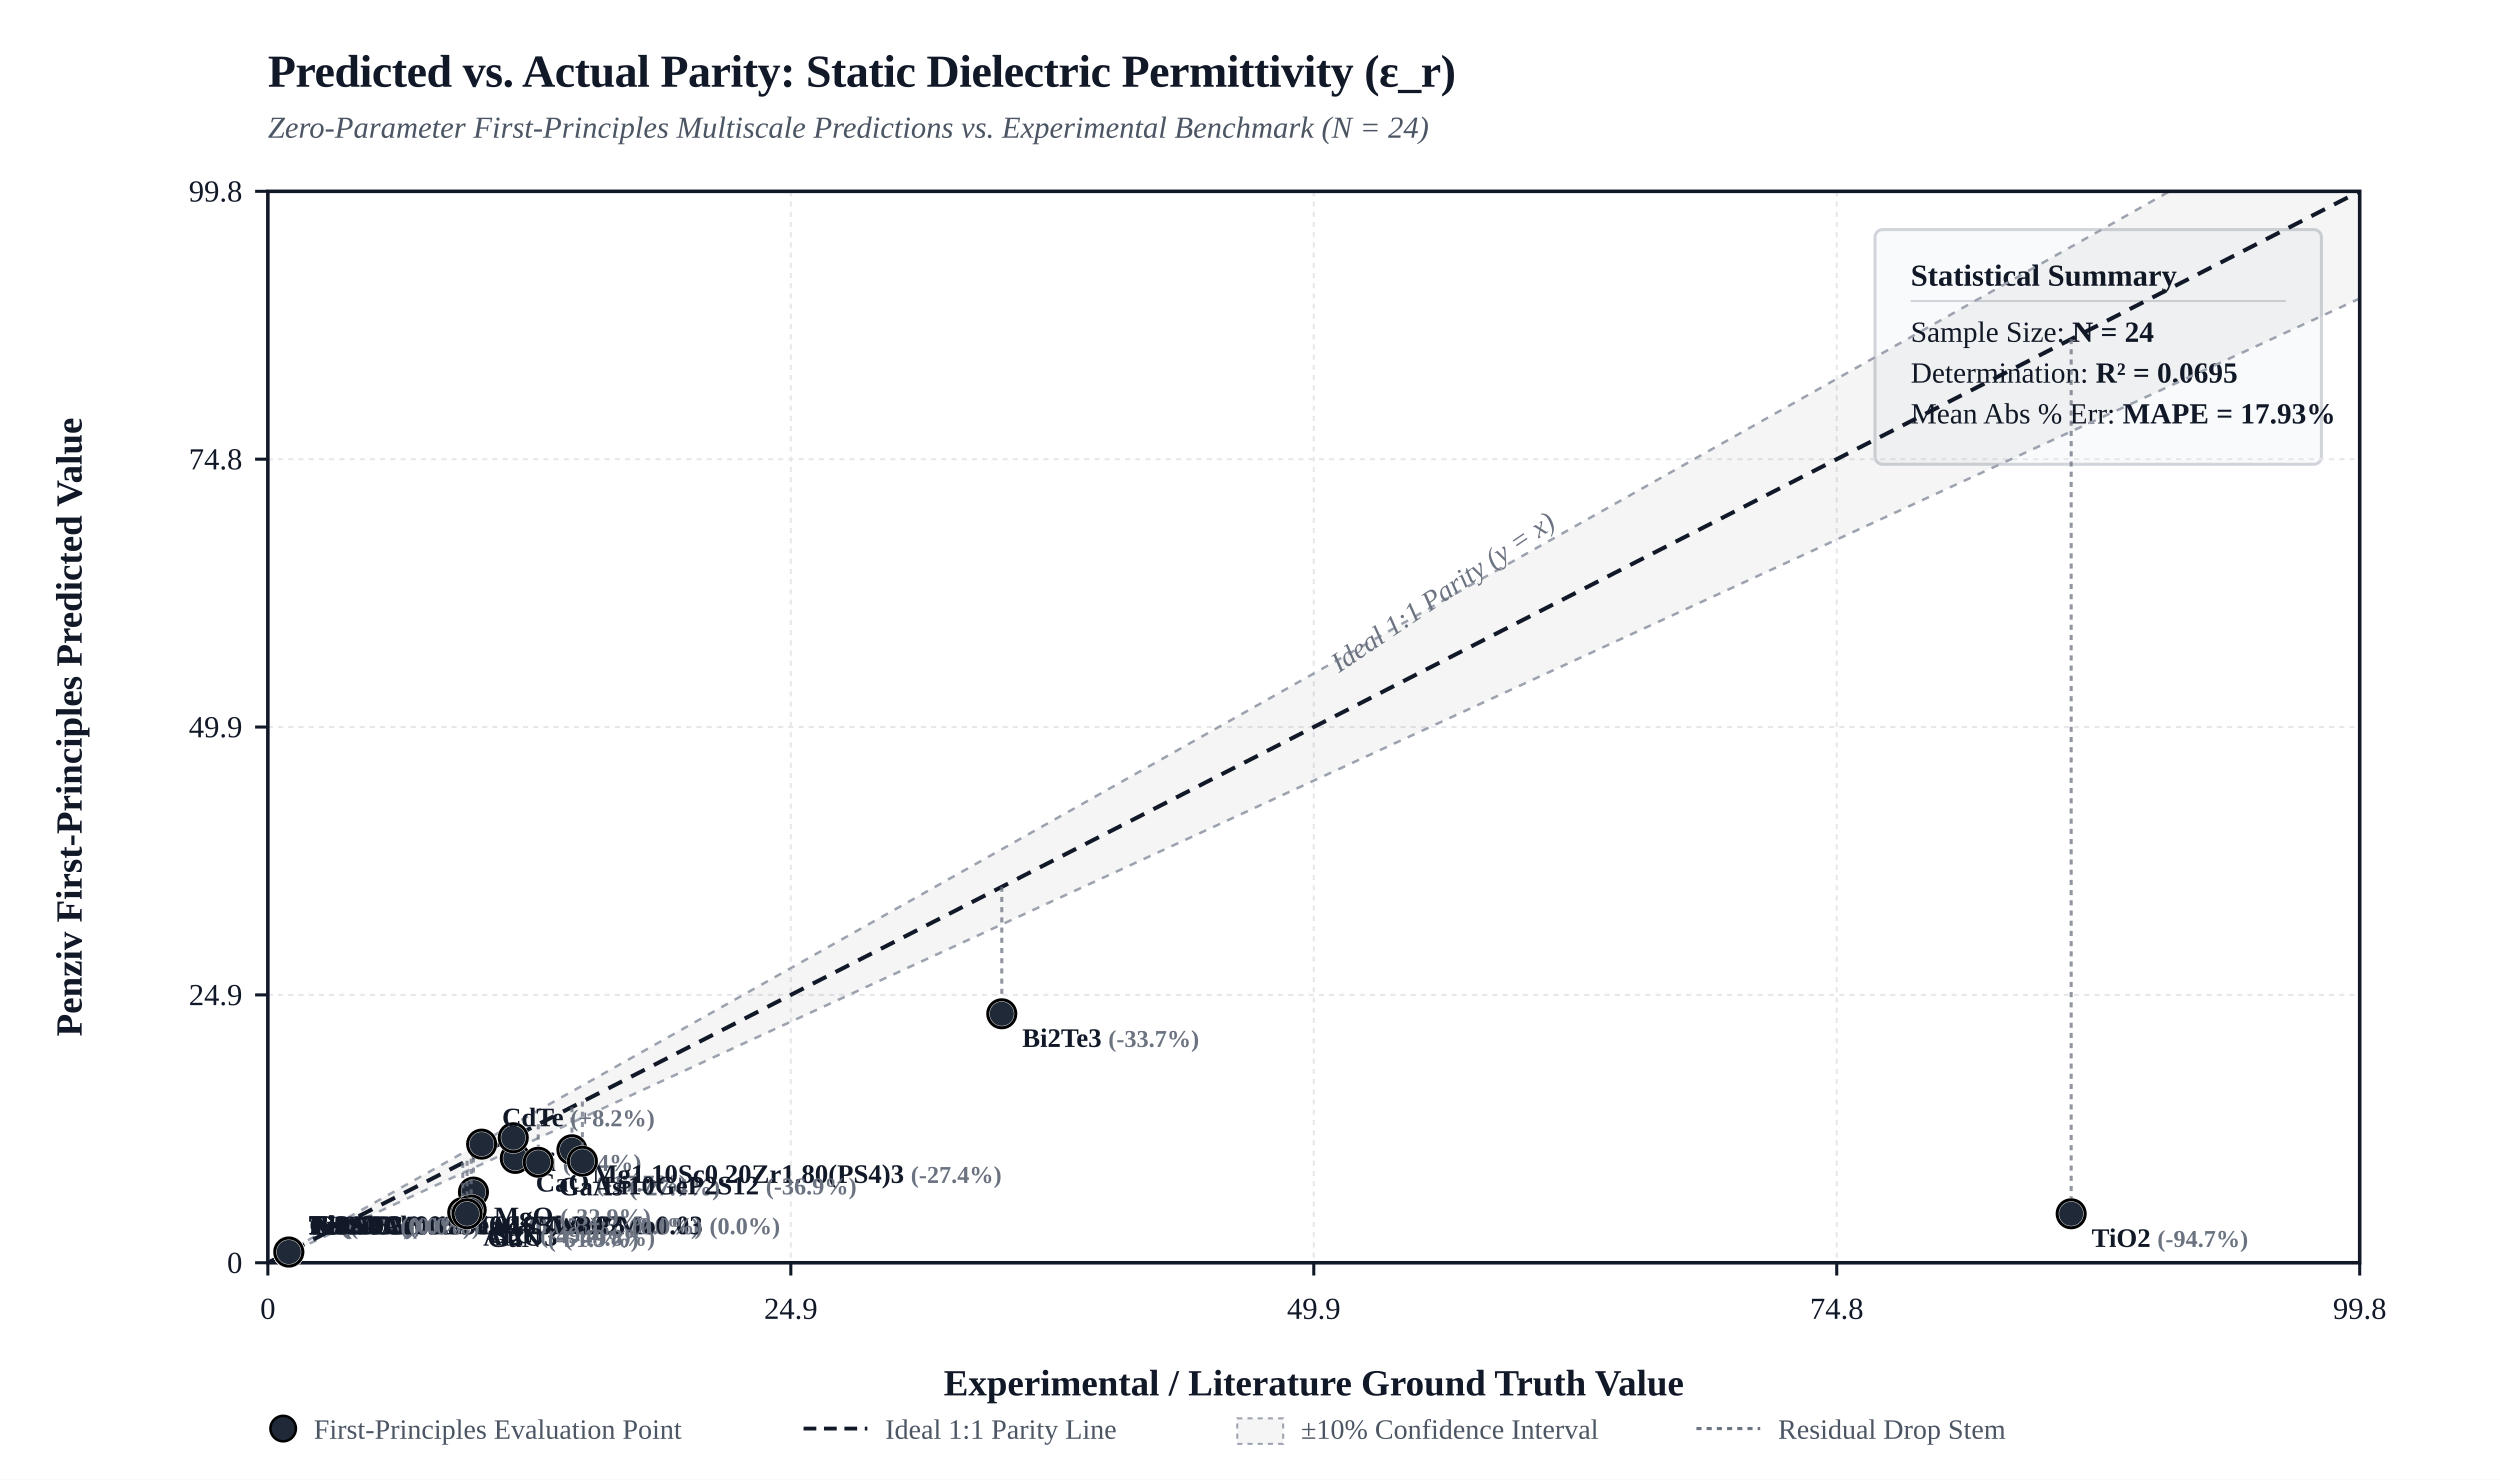
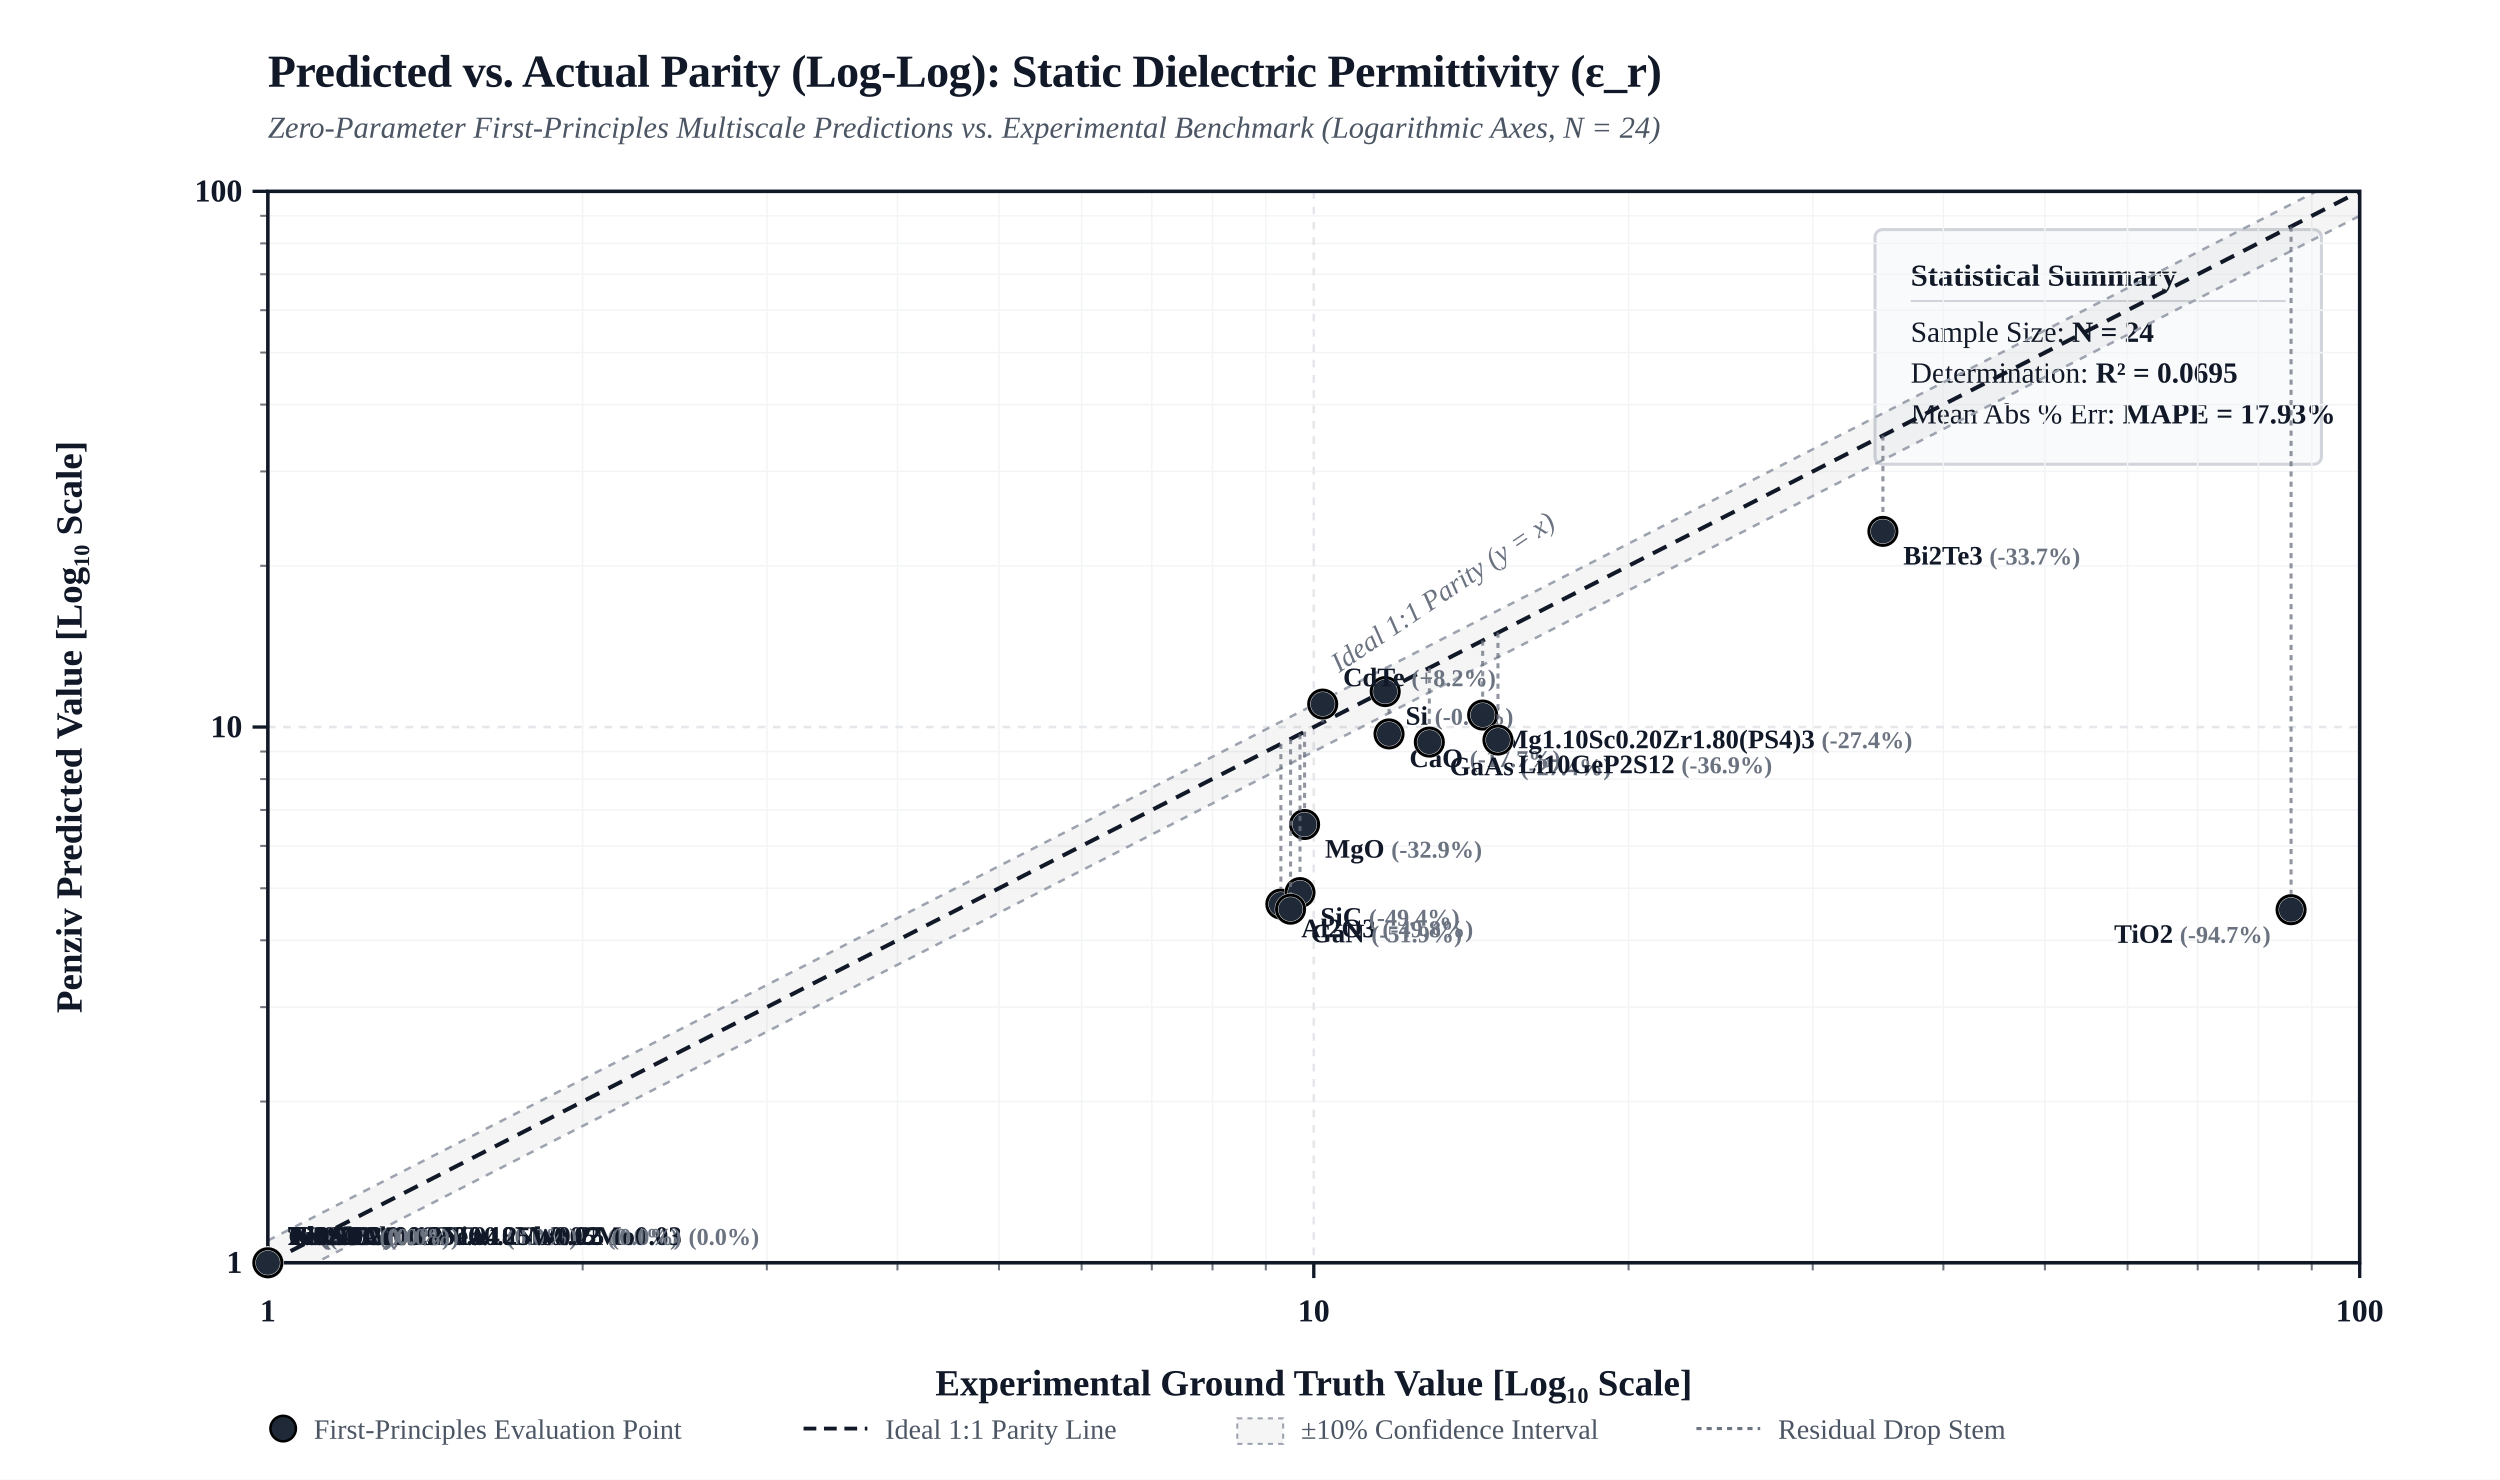
<svg xmlns="http://www.w3.org/2000/svg" viewBox="0 0 980 580" width="100%" height="auto" style="background-color: #FFFFFF; border: 1px solid #E5E7EB; border-radius: 4px; font-family: 'Times New Roman', Times, 'DejaVu Serif', 'TeX Gyre Termes', Georgia, serif;">
  <defs>
    <clipPath id="plotClip">
      <rect x="105" y="75" width="820" height="420" />
    </clipPath>
  </defs>
  <rect x="0" y="0" width="980" height="580" fill="#FFFFFF" />
-   <text x="105" y="34" fill="#111827" font-size="18" font-weight="bold" letter-spacing="-0.01em">Predicted vs. Actual Parity: Static Dielectric Permittivity (ε_r)</text>
-   <text x="105" y="54" fill="#4B5563" font-size="12" font-style="italic">Zero-Parameter First-Principles Multiscale Predictions vs. Experimental Benchmark (N = 24)</text>
+   <text x="105" y="34" fill="#111827" font-size="18" font-weight="bold" letter-spacing="-0.01em">Predicted vs. Actual Parity (Log-Log): Static Dielectric Permittivity (ε_r)</text>
+   <text x="105" y="54" fill="#4B5563" font-size="12" font-style="italic">Zero-Parameter First-Principles Multiscale Predictions vs. Experimental Benchmark (Logarithmic Axes, N = 24)</text>
  <g transform="translate(735, 90)">
    <rect width="175" height="92" rx="3" fill="#F9FAFB" stroke="#D1D5DB" stroke-width="1.2" />
    <text x="14" y="22" fill="#111827" font-size="12" font-weight="bold">Statistical Summary</text>
    <line x1="14" y1="28" x2="161" y2="28" stroke="#D1D5DB" stroke-width="0.8" />
    <text x="14" y="44" fill="#111827" font-size="11.5">Sample Size: <tspan font-weight="bold">N = 24</tspan>
    </text>
    <text x="14" y="60" fill="#111827" font-size="11.5">Determination: <tspan font-weight="bold">R² = 0.0695</tspan>
    </text>
    <text x="14" y="76" fill="#111827" font-size="11.5">Mean Abs % Err: <tspan font-weight="bold">MAPE = 17.93%</tspan>
    </text>
  </g>
-   <line x1="105.0" y1="75" x2="105.0" y2="495" stroke="#E5E7EB" stroke-width="0.8" stroke-dasharray="2,2" />
-   <line x1="105" y1="495.0" x2="925" y2="495.0" stroke="#E5E7EB" stroke-width="0.8" stroke-dasharray="2,2" />
-   <line x1="100" y1="495.0" x2="105" y2="495.0" stroke="#111827" stroke-width="1.2" />
-   <text x="95" y="499.0" fill="#111827" font-size="12" font-weight="500" text-anchor="end">0</text>
-   <line x1="105.0" y1="495" x2="105.0" y2="500" stroke="#111827" stroke-width="1.2" />
-   <text x="105.0" y="517.0" fill="#111827" font-size="12" font-weight="500" text-anchor="middle">0</text>
-   <line x1="310.0" y1="75" x2="310.0" y2="495" stroke="#E5E7EB" stroke-width="0.8" stroke-dasharray="2,2" />
-   <line x1="105" y1="390.0" x2="925" y2="390.0" stroke="#E5E7EB" stroke-width="0.8" stroke-dasharray="2,2" />
-   <line x1="100" y1="390.0" x2="105" y2="390.0" stroke="#111827" stroke-width="1.2" />
-   <text x="95" y="394.0" fill="#111827" font-size="12" font-weight="500" text-anchor="end">24.9</text>
-   <line x1="310.0" y1="495" x2="310.0" y2="500" stroke="#111827" stroke-width="1.2" />
-   <text x="310.0" y="517.0" fill="#111827" font-size="12" font-weight="500" text-anchor="middle">24.9</text>
-   <line x1="515.0" y1="75" x2="515.0" y2="495" stroke="#E5E7EB" stroke-width="0.8" stroke-dasharray="2,2" />
-   <line x1="105" y1="285.0" x2="925" y2="285.0" stroke="#E5E7EB" stroke-width="0.8" stroke-dasharray="2,2" />
-   <line x1="100" y1="285.0" x2="105" y2="285.0" stroke="#111827" stroke-width="1.2" />
-   <text x="95" y="289.0" fill="#111827" font-size="12" font-weight="500" text-anchor="end">49.9</text>
-   <line x1="515.0" y1="495" x2="515.0" y2="500" stroke="#111827" stroke-width="1.2" />
-   <text x="515.0" y="517.0" fill="#111827" font-size="12" font-weight="500" text-anchor="middle">49.9</text>
-   <line x1="720.0" y1="75" x2="720.0" y2="495" stroke="#E5E7EB" stroke-width="0.8" stroke-dasharray="2,2" />
-   <line x1="105" y1="180.0" x2="925" y2="180.0" stroke="#E5E7EB" stroke-width="0.8" stroke-dasharray="2,2" />
-   <line x1="100" y1="180.0" x2="105" y2="180.0" stroke="#111827" stroke-width="1.2" />
-   <text x="95" y="184.0" fill="#111827" font-size="12" font-weight="500" text-anchor="end">74.8</text>
-   <line x1="720.0" y1="495" x2="720.0" y2="500" stroke="#111827" stroke-width="1.2" />
-   <text x="720.0" y="517.0" fill="#111827" font-size="12" font-weight="500" text-anchor="middle">74.8</text>
-   <line x1="925.0" y1="75" x2="925.0" y2="495" stroke="#E5E7EB" stroke-width="0.8" stroke-dasharray="2,2" />
-   <line x1="105" y1="75.0" x2="925" y2="75.0" stroke="#E5E7EB" stroke-width="0.8" stroke-dasharray="2,2" />
-   <line x1="100" y1="75.0" x2="105" y2="75.0" stroke="#111827" stroke-width="1.2" />
-   <text x="95" y="79.0" fill="#111827" font-size="12" font-weight="500" text-anchor="end">99.8</text>
-   <line x1="925.0" y1="495" x2="925.0" y2="500" stroke="#111827" stroke-width="1.2" />
-   <text x="925.0" y="517.0" fill="#111827" font-size="12" font-weight="500" text-anchor="middle">99.8</text>
-   <polygon points="105.0,495.0 925.0,33.0 925.0,117.0 105.0,495.0" fill="rgba(0, 0, 0, 0.04)" clip-path="url(#plotClip)" />
-   <line x1="105.0" y1="495.0" x2="925.0" y2="33.0" stroke="#9CA3AF" stroke-width="1.0" stroke-dasharray="3,3" clip-path="url(#plotClip)" />
-   <line x1="105.0" y1="495.0" x2="925.0" y2="117.0" stroke="#9CA3AF" stroke-width="1.0" stroke-dasharray="3,3" clip-path="url(#plotClip)" />
+   <line x1="228.4" y1="75" x2="228.4" y2="495" stroke="#F3F4F6" stroke-width="0.6" />
+   <line x1="105" y1="431.8" x2="925" y2="431.8" stroke="#F3F4F6" stroke-width="0.6" />
+   <line x1="102" y1="431.8" x2="105" y2="431.8" stroke="#111827" stroke-width="0.8" opacity="0.6" />
+   <line x1="228.4" y1="495" x2="228.4" y2="498" stroke="#111827" stroke-width="0.8" opacity="0.6" />
+   <line x1="300.6" y1="75" x2="300.6" y2="495" stroke="#F3F4F6" stroke-width="0.6" />
+   <line x1="105" y1="394.8" x2="925" y2="394.8" stroke="#F3F4F6" stroke-width="0.6" />
+   <line x1="102" y1="394.8" x2="105" y2="394.8" stroke="#111827" stroke-width="0.8" opacity="0.6" />
+   <line x1="300.6" y1="495" x2="300.6" y2="498" stroke="#111827" stroke-width="0.8" opacity="0.6" />
+   <line x1="351.8" y1="75" x2="351.8" y2="495" stroke="#F3F4F6" stroke-width="0.6" />
+   <line x1="105" y1="368.6" x2="925" y2="368.6" stroke="#F3F4F6" stroke-width="0.6" />
+   <line x1="102" y1="368.6" x2="105" y2="368.6" stroke="#111827" stroke-width="0.8" opacity="0.6" />
+   <line x1="351.8" y1="495" x2="351.8" y2="498" stroke="#111827" stroke-width="0.8" opacity="0.6" />
+   <line x1="391.6" y1="75" x2="391.6" y2="495" stroke="#F3F4F6" stroke-width="0.6" />
+   <line x1="105" y1="348.2" x2="925" y2="348.2" stroke="#F3F4F6" stroke-width="0.6" />
+   <line x1="102" y1="348.2" x2="105" y2="348.2" stroke="#111827" stroke-width="0.8" opacity="0.6" />
+   <line x1="391.6" y1="495" x2="391.6" y2="498" stroke="#111827" stroke-width="0.8" opacity="0.6" />
+   <line x1="424.0" y1="75" x2="424.0" y2="495" stroke="#F3F4F6" stroke-width="0.6" />
+   <line x1="105" y1="331.6" x2="925" y2="331.6" stroke="#F3F4F6" stroke-width="0.6" />
+   <line x1="102" y1="331.6" x2="105" y2="331.6" stroke="#111827" stroke-width="0.8" opacity="0.6" />
+   <line x1="424.0" y1="495" x2="424.0" y2="498" stroke="#111827" stroke-width="0.8" opacity="0.6" />
+   <line x1="451.5" y1="75" x2="451.5" y2="495" stroke="#F3F4F6" stroke-width="0.6" />
+   <line x1="105" y1="317.5" x2="925" y2="317.5" stroke="#F3F4F6" stroke-width="0.6" />
+   <line x1="102" y1="317.5" x2="105" y2="317.5" stroke="#111827" stroke-width="0.8" opacity="0.6" />
+   <line x1="451.5" y1="495" x2="451.5" y2="498" stroke="#111827" stroke-width="0.8" opacity="0.6" />
+   <line x1="475.3" y1="75" x2="475.3" y2="495" stroke="#F3F4F6" stroke-width="0.6" />
+   <line x1="105" y1="305.4" x2="925" y2="305.4" stroke="#F3F4F6" stroke-width="0.6" />
+   <line x1="102" y1="305.4" x2="105" y2="305.4" stroke="#111827" stroke-width="0.8" opacity="0.6" />
+   <line x1="475.3" y1="495" x2="475.3" y2="498" stroke="#111827" stroke-width="0.8" opacity="0.6" />
+   <line x1="496.2" y1="75" x2="496.2" y2="495" stroke="#F3F4F6" stroke-width="0.6" />
+   <line x1="105" y1="294.6" x2="925" y2="294.6" stroke="#F3F4F6" stroke-width="0.6" />
+   <line x1="102" y1="294.6" x2="105" y2="294.6" stroke="#111827" stroke-width="0.8" opacity="0.6" />
+   <line x1="496.2" y1="495" x2="496.2" y2="498" stroke="#111827" stroke-width="0.8" opacity="0.6" />
+   <line x1="638.4" y1="75" x2="638.4" y2="495" stroke="#F3F4F6" stroke-width="0.6" />
+   <line x1="105" y1="221.8" x2="925" y2="221.8" stroke="#F3F4F6" stroke-width="0.6" />
+   <line x1="102" y1="221.8" x2="105" y2="221.8" stroke="#111827" stroke-width="0.8" opacity="0.6" />
+   <line x1="638.4" y1="495" x2="638.4" y2="498" stroke="#111827" stroke-width="0.8" opacity="0.6" />
+   <line x1="710.6" y1="75" x2="710.6" y2="495" stroke="#F3F4F6" stroke-width="0.6" />
+   <line x1="105" y1="184.8" x2="925" y2="184.8" stroke="#F3F4F6" stroke-width="0.6" />
+   <line x1="102" y1="184.8" x2="105" y2="184.8" stroke="#111827" stroke-width="0.8" opacity="0.6" />
+   <line x1="710.6" y1="495" x2="710.6" y2="498" stroke="#111827" stroke-width="0.8" opacity="0.6" />
+   <line x1="761.8" y1="75" x2="761.8" y2="495" stroke="#F3F4F6" stroke-width="0.6" />
+   <line x1="105" y1="158.6" x2="925" y2="158.6" stroke="#F3F4F6" stroke-width="0.6" />
+   <line x1="102" y1="158.6" x2="105" y2="158.6" stroke="#111827" stroke-width="0.8" opacity="0.6" />
+   <line x1="761.8" y1="495" x2="761.8" y2="498" stroke="#111827" stroke-width="0.8" opacity="0.6" />
+   <line x1="801.6" y1="75" x2="801.6" y2="495" stroke="#F3F4F6" stroke-width="0.6" />
+   <line x1="105" y1="138.2" x2="925" y2="138.2" stroke="#F3F4F6" stroke-width="0.6" />
+   <line x1="102" y1="138.2" x2="105" y2="138.2" stroke="#111827" stroke-width="0.8" opacity="0.6" />
+   <line x1="801.6" y1="495" x2="801.6" y2="498" stroke="#111827" stroke-width="0.8" opacity="0.6" />
+   <line x1="834.0" y1="75" x2="834.0" y2="495" stroke="#F3F4F6" stroke-width="0.6" />
+   <line x1="105" y1="121.6" x2="925" y2="121.6" stroke="#F3F4F6" stroke-width="0.6" />
+   <line x1="102" y1="121.6" x2="105" y2="121.6" stroke="#111827" stroke-width="0.8" opacity="0.6" />
+   <line x1="834.0" y1="495" x2="834.0" y2="498" stroke="#111827" stroke-width="0.8" opacity="0.6" />
+   <line x1="861.5" y1="75" x2="861.5" y2="495" stroke="#F3F4F6" stroke-width="0.6" />
+   <line x1="105" y1="107.5" x2="925" y2="107.5" stroke="#F3F4F6" stroke-width="0.6" />
+   <line x1="102" y1="107.5" x2="105" y2="107.5" stroke="#111827" stroke-width="0.8" opacity="0.6" />
+   <line x1="861.5" y1="495" x2="861.5" y2="498" stroke="#111827" stroke-width="0.8" opacity="0.6" />
+   <line x1="885.3" y1="75" x2="885.3" y2="495" stroke="#F3F4F6" stroke-width="0.6" />
+   <line x1="105" y1="95.4" x2="925" y2="95.4" stroke="#F3F4F6" stroke-width="0.6" />
+   <line x1="102" y1="95.4" x2="105" y2="95.4" stroke="#111827" stroke-width="0.8" opacity="0.6" />
+   <line x1="885.3" y1="495" x2="885.3" y2="498" stroke="#111827" stroke-width="0.8" opacity="0.6" />
+   <line x1="906.2" y1="75" x2="906.2" y2="495" stroke="#F3F4F6" stroke-width="0.6" />
+   <line x1="105" y1="84.6" x2="925" y2="84.6" stroke="#F3F4F6" stroke-width="0.6" />
+   <line x1="102" y1="84.6" x2="105" y2="84.6" stroke="#111827" stroke-width="0.8" opacity="0.6" />
+   <line x1="906.2" y1="495" x2="906.2" y2="498" stroke="#111827" stroke-width="0.8" opacity="0.6" />
+   <line x1="105.0" y1="75" x2="105.0" y2="495" stroke="#E5E7EB" stroke-width="1.0" stroke-dasharray="3,3" />
+   <line x1="105" y1="495.0" x2="925" y2="495.0" stroke="#E5E7EB" stroke-width="1.0" stroke-dasharray="3,3" />
+   <line x1="99" y1="495.0" x2="105" y2="495.0" stroke="#111827" stroke-width="1.3" />
+   <text x="95" y="499.0" fill="#111827" font-size="12.5" font-weight="bold" text-anchor="end">1</text>
+   <line x1="105.0" y1="495" x2="105.0" y2="501" stroke="#111827" stroke-width="1.3" />
+   <text x="105.0" y="518.0" fill="#111827" font-size="12.5" font-weight="bold" text-anchor="middle">1</text>
+   <line x1="515.0" y1="75" x2="515.0" y2="495" stroke="#E5E7EB" stroke-width="1.0" stroke-dasharray="3,3" />
+   <line x1="105" y1="285.0" x2="925" y2="285.0" stroke="#E5E7EB" stroke-width="1.0" stroke-dasharray="3,3" />
+   <line x1="99" y1="285.0" x2="105" y2="285.0" stroke="#111827" stroke-width="1.3" />
+   <text x="95" y="289.0" fill="#111827" font-size="12.5" font-weight="bold" text-anchor="end">10</text>
+   <line x1="515.0" y1="495" x2="515.0" y2="501" stroke="#111827" stroke-width="1.3" />
+   <text x="515.0" y="518.0" fill="#111827" font-size="12.5" font-weight="bold" text-anchor="middle">10</text>
+   <line x1="925.0" y1="75" x2="925.0" y2="495" stroke="#E5E7EB" stroke-width="1.0" stroke-dasharray="3,3" />
+   <line x1="105" y1="75.0" x2="925" y2="75.0" stroke="#E5E7EB" stroke-width="1.0" stroke-dasharray="3,3" />
+   <line x1="99" y1="75.0" x2="105" y2="75.0" stroke="#111827" stroke-width="1.3" />
+   <text x="95" y="79.0" fill="#111827" font-size="12.5" font-weight="bold" text-anchor="end">100</text>
+   <line x1="925.0" y1="495" x2="925.0" y2="501" stroke="#111827" stroke-width="1.3" />
+   <text x="925.0" y="518.0" fill="#111827" font-size="12.5" font-weight="bold" text-anchor="middle">100</text>
+   <polygon points="105.0,486.3 925.0,66.3 925.0,84.6 105.0,504.6" fill="rgba(0, 0, 0, 0.04)" clip-path="url(#plotClip)" />
+   <line x1="105.0" y1="486.3" x2="925.0" y2="66.3" stroke="#9CA3AF" stroke-width="1.0" stroke-dasharray="3,3" clip-path="url(#plotClip)" />
+   <line x1="105.0" y1="504.6" x2="925.0" y2="84.6" stroke="#9CA3AF" stroke-width="1.0" stroke-dasharray="3,3" clip-path="url(#plotClip)" />
  <line x1="105.0" y1="495.0" x2="925.0" y2="75.0" stroke="#111827" stroke-width="1.6" stroke-dasharray="6,4" clip-path="url(#plotClip)" />
  <text x="535.0" y="273.0" fill="#6B7280" font-size="11" font-style="italic" transform="rotate(-34 515.0 285.0)">Ideal 1:1 Parity (y = x)</text>
  <rect x="105" y="75" width="820" height="420" fill="none" stroke="#111827" stroke-width="1.4" />
-   <text x="515.0" y="547.0" fill="#111827" font-size="14.5" font-weight="bold" text-anchor="middle">Experimental / Literature Ground Truth Value</text>
-   <text x="32" y="285.0" fill="#111827" font-size="14.5" font-weight="bold" text-anchor="middle" transform="rotate(-90 32 285.0)">Penziv First-Principles Predicted Value</text>
-   <line x1="113.2" y1="490.8" x2="113.2" y2="490.8" stroke="#6B7280" stroke-width="1.2" stroke-dasharray="2,2" opacity="0.75" clip-path="url(#plotClip)" />
-   <circle cx="113.2" cy="490.8" r="5.5" fill="#1F2937" stroke="#FFFFFF" stroke-width="1.5" />
-   <circle cx="113.2" cy="490.8" r="5.5" fill="none" stroke="#000000" stroke-width="1.2" />
-   <text x="121.2" y="483.8" fill="#111827" font-size="10.5" font-weight="600" text-anchor="start">Cu <tspan fill="#6B7280" font-size="9.5">(0.0%)</tspan>
-   </text>
-   <line x1="113.2" y1="490.8" x2="113.2" y2="490.8" stroke="#6B7280" stroke-width="1.2" stroke-dasharray="2,2" opacity="0.75" clip-path="url(#plotClip)" />
-   <circle cx="113.2" cy="490.8" r="5.5" fill="#1F2937" stroke="#FFFFFF" stroke-width="1.5" />
-   <circle cx="113.2" cy="490.8" r="5.5" fill="none" stroke="#000000" stroke-width="1.2" />
-   <text x="121.2" y="483.8" fill="#111827" font-size="10.5" font-weight="600" text-anchor="start">Al <tspan fill="#6B7280" font-size="9.5">(0.0%)</tspan>
-   </text>
-   <line x1="113.2" y1="490.8" x2="113.2" y2="490.8" stroke="#6B7280" stroke-width="1.2" stroke-dasharray="2,2" opacity="0.75" clip-path="url(#plotClip)" />
-   <circle cx="113.2" cy="490.8" r="5.5" fill="#1F2937" stroke="#FFFFFF" stroke-width="1.5" />
-   <circle cx="113.2" cy="490.8" r="5.5" fill="none" stroke="#000000" stroke-width="1.2" />
-   <text x="121.2" y="483.8" fill="#111827" font-size="10.5" font-weight="600" text-anchor="start">Ni <tspan fill="#6B7280" font-size="9.5">(0.0%)</tspan>
-   </text>
-   <line x1="113.2" y1="490.8" x2="113.2" y2="490.8" stroke="#6B7280" stroke-width="1.2" stroke-dasharray="2,2" opacity="0.75" clip-path="url(#plotClip)" />
-   <circle cx="113.2" cy="490.8" r="5.5" fill="#1F2937" stroke="#FFFFFF" stroke-width="1.5" />
-   <circle cx="113.2" cy="490.8" r="5.5" fill="none" stroke="#000000" stroke-width="1.2" />
-   <text x="121.2" y="483.8" fill="#111827" font-size="10.5" font-weight="600" text-anchor="start">Ti <tspan fill="#6B7280" font-size="9.5">(0.0%)</tspan>
-   </text>
-   <line x1="113.2" y1="490.8" x2="113.2" y2="490.8" stroke="#6B7280" stroke-width="1.2" stroke-dasharray="2,2" opacity="0.75" clip-path="url(#plotClip)" />
-   <circle cx="113.2" cy="490.8" r="5.5" fill="#1F2937" stroke="#FFFFFF" stroke-width="1.5" />
-   <circle cx="113.2" cy="490.8" r="5.5" fill="none" stroke="#000000" stroke-width="1.2" />
-   <text x="121.2" y="483.8" fill="#111827" font-size="10.5" font-weight="600" text-anchor="start">W <tspan fill="#6B7280" font-size="9.5">(0.0%)</tspan>
-   </text>
-   <line x1="113.2" y1="490.8" x2="113.2" y2="490.8" stroke="#6B7280" stroke-width="1.2" stroke-dasharray="2,2" opacity="0.75" clip-path="url(#plotClip)" />
-   <circle cx="113.2" cy="490.8" r="5.5" fill="#1F2937" stroke="#FFFFFF" stroke-width="1.5" />
-   <circle cx="113.2" cy="490.8" r="5.5" fill="none" stroke="#000000" stroke-width="1.2" />
-   <text x="121.2" y="483.8" fill="#111827" font-size="10.5" font-weight="600" text-anchor="start">Fe <tspan fill="#6B7280" font-size="9.5">(0.0%)</tspan>
-   </text>
-   <line x1="113.2" y1="490.8" x2="113.2" y2="490.8" stroke="#6B7280" stroke-width="1.2" stroke-dasharray="2,2" opacity="0.75" clip-path="url(#plotClip)" />
-   <circle cx="113.2" cy="490.8" r="5.5" fill="#1F2937" stroke="#FFFFFF" stroke-width="1.5" />
-   <circle cx="113.2" cy="490.8" r="5.5" fill="none" stroke="#000000" stroke-width="1.2" />
-   <text x="121.2" y="483.8" fill="#111827" font-size="10.5" font-weight="600" text-anchor="start">Fe0.70Cr0.18Ni0.10Mo0.02 <tspan fill="#6B7280" font-size="9.5">(0.0%)</tspan>
-   </text>
-   <line x1="113.2" y1="490.8" x2="113.2" y2="490.8" stroke="#6B7280" stroke-width="1.2" stroke-dasharray="2,2" opacity="0.75" clip-path="url(#plotClip)" />
-   <circle cx="113.2" cy="490.8" r="5.5" fill="#1F2937" stroke="#FFFFFF" stroke-width="1.5" />
-   <circle cx="113.2" cy="490.8" r="5.5" fill="none" stroke="#000000" stroke-width="1.2" />
-   <text x="121.2" y="483.8" fill="#111827" font-size="10.5" font-weight="600" text-anchor="start">Ni0.53Cr0.19Fe0.18Nb0.05Mo0.03 <tspan fill="#6B7280" font-size="9.5">(0.0%)</tspan>
-   </text>
-   <line x1="113.2" y1="490.8" x2="113.2" y2="490.8" stroke="#6B7280" stroke-width="1.2" stroke-dasharray="2,2" opacity="0.75" clip-path="url(#plotClip)" />
-   <circle cx="113.2" cy="490.8" r="5.5" fill="#1F2937" stroke="#FFFFFF" stroke-width="1.5" />
-   <circle cx="113.2" cy="490.8" r="5.5" fill="none" stroke="#000000" stroke-width="1.2" />
-   <text x="121.2" y="483.8" fill="#111827" font-size="10.5" font-weight="600" text-anchor="start">Ti0.90Al0.06V0.04 <tspan fill="#6B7280" font-size="9.5">(0.0%)</tspan>
-   </text>
-   <line x1="113.2" y1="490.8" x2="113.2" y2="490.8" stroke="#6B7280" stroke-width="1.2" stroke-dasharray="2,2" opacity="0.75" clip-path="url(#plotClip)" />
-   <circle cx="113.2" cy="490.8" r="5.5" fill="#1F2937" stroke="#FFFFFF" stroke-width="1.5" />
-   <circle cx="113.2" cy="490.8" r="5.5" fill="none" stroke="#000000" stroke-width="1.2" />
-   <text x="121.2" y="483.8" fill="#111827" font-size="10.5" font-weight="600" text-anchor="start">Nb0.25Mo0.25Ta0.25W0.25 <tspan fill="#6B7280" font-size="9.5">(0.0%)</tspan>
-   </text>
-   <line x1="113.2" y1="490.8" x2="113.2" y2="490.8" stroke="#6B7280" stroke-width="1.2" stroke-dasharray="2,2" opacity="0.75" clip-path="url(#plotClip)" />
-   <circle cx="113.2" cy="490.8" r="5.5" fill="#1F2937" stroke="#FFFFFF" stroke-width="1.5" />
-   <circle cx="113.2" cy="490.8" r="5.5" fill="none" stroke="#000000" stroke-width="1.2" />
-   <text x="121.2" y="483.8" fill="#111827" font-size="10.5" font-weight="600" text-anchor="start">Ti3SiC2 <tspan fill="#6B7280" font-size="9.5">(0.0%)</tspan>
-   </text>
-   <line x1="113.2" y1="490.8" x2="113.2" y2="490.8" stroke="#6B7280" stroke-width="1.2" stroke-dasharray="2,2" opacity="0.75" clip-path="url(#plotClip)" />
-   <circle cx="113.2" cy="490.8" r="5.5" fill="#1F2937" stroke="#FFFFFF" stroke-width="1.5" />
-   <circle cx="113.2" cy="490.8" r="5.5" fill="none" stroke="#000000" stroke-width="1.2" />
-   <text x="121.2" y="483.8" fill="#111827" font-size="10.5" font-weight="600" text-anchor="start">Ti2AlC <tspan fill="#6B7280" font-size="9.5">(0.0%)</tspan>
-   </text>
-   <line x1="202.0" y1="445.3" x2="202.0" y2="454.1" stroke="#6B7280" stroke-width="1.2" stroke-dasharray="2,2" opacity="0.75" clip-path="url(#plotClip)" />
-   <circle cx="202.0" cy="454.1" r="5.5" fill="#1F2937" stroke="#FFFFFF" stroke-width="1.5" />
-   <circle cx="202.0" cy="454.1" r="5.5" fill="none" stroke="#000000" stroke-width="1.2" />
-   <text x="210.0" y="467.1" fill="#111827" font-size="10.5" font-weight="600" text-anchor="start">CaO <tspan fill="#6B7280" font-size="9.5">(-17.7%)</tspan>
-   </text>
-   <line x1="185.6" y1="453.7" x2="185.6" y2="467.3" stroke="#6B7280" stroke-width="1.2" stroke-dasharray="2,2" opacity="0.75" clip-path="url(#plotClip)" />
-   <circle cx="185.6" cy="467.3" r="5.5" fill="#1F2937" stroke="#FFFFFF" stroke-width="1.5" />
-   <circle cx="185.6" cy="467.3" r="5.5" fill="none" stroke="#000000" stroke-width="1.2" />
-   <text x="193.6" y="480.3" fill="#111827" font-size="10.5" font-weight="600" text-anchor="start">MgO <tspan fill="#6B7280" font-size="9.5">(-32.9%)</tspan>
-   </text>
-   <line x1="181.4" y1="455.8" x2="181.4" y2="475.3" stroke="#6B7280" stroke-width="1.2" stroke-dasharray="2,2" opacity="0.75" clip-path="url(#plotClip)" />
-   <circle cx="181.4" cy="475.3" r="5.5" fill="#1F2937" stroke="#FFFFFF" stroke-width="1.5" />
-   <circle cx="181.4" cy="475.3" r="5.5" fill="none" stroke="#000000" stroke-width="1.2" />
-   <text x="189.4" y="488.3" fill="#111827" font-size="10.5" font-weight="600" text-anchor="start">Al2O3 <tspan fill="#6B7280" font-size="9.5">(-49.8%)</tspan>
-   </text>
-   <line x1="811.9" y1="132.9" x2="811.9" y2="475.8" stroke="#6B7280" stroke-width="1.2" stroke-dasharray="2,2" opacity="0.75" clip-path="url(#plotClip)" />
-   <circle cx="811.9" cy="475.8" r="5.5" fill="#1F2937" stroke="#FFFFFF" stroke-width="1.5" />
-   <circle cx="811.9" cy="475.8" r="5.5" fill="none" stroke="#000000" stroke-width="1.2" />
-   <text x="819.9" y="488.8" fill="#111827" font-size="10.5" font-weight="600" text-anchor="start">TiO2 <tspan fill="#6B7280" font-size="9.5">(-94.7%)</tspan>
-   </text>
-   <line x1="184.7" y1="454.2" x2="184.7" y2="474.3" stroke="#6B7280" stroke-width="1.2" stroke-dasharray="2,2" opacity="0.75" clip-path="url(#plotClip)" />
-   <circle cx="184.7" cy="474.3" r="5.5" fill="#1F2937" stroke="#FFFFFF" stroke-width="1.5" />
-   <circle cx="184.7" cy="474.3" r="5.5" fill="none" stroke="#000000" stroke-width="1.2" />
-   <text x="192.7" y="487.3" fill="#111827" font-size="10.5" font-weight="600" text-anchor="start">SiC <tspan fill="#6B7280" font-size="9.5">(-49.4%)</tspan>
-   </text>
-   <line x1="183.1" y1="455.0" x2="183.1" y2="475.8" stroke="#6B7280" stroke-width="1.2" stroke-dasharray="2,2" opacity="0.75" clip-path="url(#plotClip)" />
-   <circle cx="183.1" cy="475.8" r="5.5" fill="#1F2937" stroke="#FFFFFF" stroke-width="1.5" />
-   <circle cx="183.1" cy="475.8" r="5.5" fill="none" stroke="#000000" stroke-width="1.2" />
-   <text x="191.1" y="488.8" fill="#111827" font-size="10.5" font-weight="600" text-anchor="start">GaN <tspan fill="#6B7280" font-size="9.5">(-51.9%)</tspan>
-   </text>
-   <line x1="201.2" y1="445.7" x2="201.2" y2="446.0" stroke="#6B7280" stroke-width="1.2" stroke-dasharray="2,2" opacity="0.75" clip-path="url(#plotClip)" />
-   <circle cx="201.2" cy="446.0" r="5.5" fill="#1F2937" stroke="#FFFFFF" stroke-width="1.5" />
-   <circle cx="201.2" cy="446.0" r="5.5" fill="none" stroke="#000000" stroke-width="1.2" />
-   <text x="209.2" y="459.0" fill="#111827" font-size="10.5" font-weight="600" text-anchor="start">Si <tspan fill="#6B7280" font-size="9.5">(-0.4%)</tspan>
-   </text>
-   <line x1="211.0" y1="440.7" x2="211.0" y2="455.6" stroke="#6B7280" stroke-width="1.2" stroke-dasharray="2,2" opacity="0.75" clip-path="url(#plotClip)" />
-   <circle cx="211.0" cy="455.6" r="5.5" fill="#1F2937" stroke="#FFFFFF" stroke-width="1.5" />
-   <circle cx="211.0" cy="455.6" r="5.5" fill="none" stroke="#000000" stroke-width="1.2" />
-   <text x="219.0" y="468.6" fill="#111827" font-size="10.5" font-weight="600" text-anchor="start">GaAs <tspan fill="#6B7280" font-size="9.5">(-27.4%)</tspan>
-   </text>
-   <line x1="188.8" y1="452.1" x2="188.8" y2="448.5" stroke="#6B7280" stroke-width="1.2" stroke-dasharray="2,2" opacity="0.75" clip-path="url(#plotClip)" />
-   <circle cx="188.8" cy="448.5" r="5.5" fill="#1F2937" stroke="#FFFFFF" stroke-width="1.5" />
-   <circle cx="188.8" cy="448.5" r="5.5" fill="none" stroke="#000000" stroke-width="1.2" />
-   <text x="196.8" y="441.5" fill="#111827" font-size="10.5" font-weight="600" text-anchor="start">CdTe <tspan fill="#6B7280" font-size="9.5">(+8.2%)</tspan>
-   </text>
-   <line x1="392.7" y1="347.6" x2="392.7" y2="397.4" stroke="#6B7280" stroke-width="1.2" stroke-dasharray="2,2" opacity="0.75" clip-path="url(#plotClip)" />
-   <circle cx="392.7" cy="397.4" r="5.5" fill="#1F2937" stroke="#FFFFFF" stroke-width="1.5" />
-   <circle cx="392.7" cy="397.4" r="5.5" fill="none" stroke="#000000" stroke-width="1.2" />
-   <text x="400.7" y="410.4" fill="#111827" font-size="10.5" font-weight="600" text-anchor="start">Bi2Te3 <tspan fill="#6B7280" font-size="9.5">(-33.7%)</tspan>
-   </text>
-   <line x1="224.2" y1="434.0" x2="224.2" y2="450.7" stroke="#6B7280" stroke-width="1.2" stroke-dasharray="2,2" opacity="0.75" clip-path="url(#plotClip)" />
-   <circle cx="224.2" cy="450.7" r="5.5" fill="#1F2937" stroke="#FFFFFF" stroke-width="1.5" />
-   <circle cx="224.2" cy="450.7" r="5.5" fill="none" stroke="#000000" stroke-width="1.2" />
-   <text x="232.2" y="463.7" fill="#111827" font-size="10.5" font-weight="600" text-anchor="start">Mg1.10Sc0.20Zr1.80(PS4)3 <tspan fill="#6B7280" font-size="9.5">(-27.4%)</tspan>
-   </text>
-   <line x1="228.3" y1="431.8" x2="228.3" y2="455.2" stroke="#6B7280" stroke-width="1.2" stroke-dasharray="2,2" opacity="0.75" clip-path="url(#plotClip)" />
-   <circle cx="228.3" cy="455.2" r="5.5" fill="#1F2937" stroke="#FFFFFF" stroke-width="1.5" />
-   <circle cx="228.3" cy="455.2" r="5.5" fill="none" stroke="#000000" stroke-width="1.2" />
-   <text x="236.3" y="468.2" fill="#111827" font-size="10.5" font-weight="600" text-anchor="start">Li10GeP2S12 <tspan fill="#6B7280" font-size="9.5">(-36.9%)</tspan>
+   <text x="515.0" y="547.0" fill="#111827" font-size="14.5" font-weight="bold" text-anchor="middle">Experimental Ground Truth Value [Log₁₀ Scale]</text>
+   <text x="32" y="285.0" fill="#111827" font-size="14.5" font-weight="bold" text-anchor="middle" transform="rotate(-90 32 285.0)">Penziv Predicted Value [Log₁₀ Scale]</text>
+   <line x1="105.0" y1="495.0" x2="105.0" y2="495.0" stroke="#6B7280" stroke-width="1.2" stroke-dasharray="2,2" opacity="0.75" clip-path="url(#plotClip)" />
+   <circle cx="105.0" cy="495.0" r="5.5" fill="#1F2937" stroke="#FFFFFF" stroke-width="1.5" />
+   <circle cx="105.0" cy="495.0" r="5.5" fill="none" stroke="#000000" stroke-width="1.2" />
+   <text x="113.0" y="488.0" fill="#111827" font-size="10.5" font-weight="600" text-anchor="start">Cu <tspan fill="#6B7280" font-size="9.5">(0.0%)</tspan>
+   </text>
+   <line x1="105.0" y1="495.0" x2="105.0" y2="495.0" stroke="#6B7280" stroke-width="1.2" stroke-dasharray="2,2" opacity="0.75" clip-path="url(#plotClip)" />
+   <circle cx="105.0" cy="495.0" r="5.5" fill="#1F2937" stroke="#FFFFFF" stroke-width="1.5" />
+   <circle cx="105.0" cy="495.0" r="5.5" fill="none" stroke="#000000" stroke-width="1.2" />
+   <text x="113.0" y="488.0" fill="#111827" font-size="10.5" font-weight="600" text-anchor="start">Al <tspan fill="#6B7280" font-size="9.5">(0.0%)</tspan>
+   </text>
+   <line x1="105.0" y1="495.0" x2="105.0" y2="495.0" stroke="#6B7280" stroke-width="1.2" stroke-dasharray="2,2" opacity="0.75" clip-path="url(#plotClip)" />
+   <circle cx="105.0" cy="495.0" r="5.5" fill="#1F2937" stroke="#FFFFFF" stroke-width="1.5" />
+   <circle cx="105.0" cy="495.0" r="5.5" fill="none" stroke="#000000" stroke-width="1.2" />
+   <text x="113.0" y="488.0" fill="#111827" font-size="10.5" font-weight="600" text-anchor="start">Ni <tspan fill="#6B7280" font-size="9.5">(0.0%)</tspan>
+   </text>
+   <line x1="105.0" y1="495.0" x2="105.0" y2="495.0" stroke="#6B7280" stroke-width="1.2" stroke-dasharray="2,2" opacity="0.75" clip-path="url(#plotClip)" />
+   <circle cx="105.0" cy="495.0" r="5.5" fill="#1F2937" stroke="#FFFFFF" stroke-width="1.5" />
+   <circle cx="105.0" cy="495.0" r="5.5" fill="none" stroke="#000000" stroke-width="1.2" />
+   <text x="113.0" y="488.0" fill="#111827" font-size="10.5" font-weight="600" text-anchor="start">Ti <tspan fill="#6B7280" font-size="9.5">(0.0%)</tspan>
+   </text>
+   <line x1="105.0" y1="495.0" x2="105.0" y2="495.0" stroke="#6B7280" stroke-width="1.2" stroke-dasharray="2,2" opacity="0.75" clip-path="url(#plotClip)" />
+   <circle cx="105.0" cy="495.0" r="5.5" fill="#1F2937" stroke="#FFFFFF" stroke-width="1.5" />
+   <circle cx="105.0" cy="495.0" r="5.5" fill="none" stroke="#000000" stroke-width="1.2" />
+   <text x="113.0" y="488.0" fill="#111827" font-size="10.5" font-weight="600" text-anchor="start">W <tspan fill="#6B7280" font-size="9.5">(0.0%)</tspan>
+   </text>
+   <line x1="105.0" y1="495.0" x2="105.0" y2="495.0" stroke="#6B7280" stroke-width="1.2" stroke-dasharray="2,2" opacity="0.75" clip-path="url(#plotClip)" />
+   <circle cx="105.0" cy="495.0" r="5.5" fill="#1F2937" stroke="#FFFFFF" stroke-width="1.5" />
+   <circle cx="105.0" cy="495.0" r="5.5" fill="none" stroke="#000000" stroke-width="1.2" />
+   <text x="113.0" y="488.0" fill="#111827" font-size="10.5" font-weight="600" text-anchor="start">Fe <tspan fill="#6B7280" font-size="9.5">(0.0%)</tspan>
+   </text>
+   <line x1="105.0" y1="495.0" x2="105.0" y2="495.0" stroke="#6B7280" stroke-width="1.2" stroke-dasharray="2,2" opacity="0.75" clip-path="url(#plotClip)" />
+   <circle cx="105.0" cy="495.0" r="5.5" fill="#1F2937" stroke="#FFFFFF" stroke-width="1.5" />
+   <circle cx="105.0" cy="495.0" r="5.5" fill="none" stroke="#000000" stroke-width="1.2" />
+   <text x="113.0" y="488.0" fill="#111827" font-size="10.5" font-weight="600" text-anchor="start">Fe0.70Cr0.18Ni0.10Mo0.02 <tspan fill="#6B7280" font-size="9.5">(0.0%)</tspan>
+   </text>
+   <line x1="105.0" y1="495.0" x2="105.0" y2="495.0" stroke="#6B7280" stroke-width="1.2" stroke-dasharray="2,2" opacity="0.75" clip-path="url(#plotClip)" />
+   <circle cx="105.0" cy="495.0" r="5.5" fill="#1F2937" stroke="#FFFFFF" stroke-width="1.5" />
+   <circle cx="105.0" cy="495.0" r="5.5" fill="none" stroke="#000000" stroke-width="1.2" />
+   <text x="113.0" y="488.0" fill="#111827" font-size="10.5" font-weight="600" text-anchor="start">Ni0.53Cr0.19Fe0.18Nb0.05Mo0.03 <tspan fill="#6B7280" font-size="9.5">(0.0%)</tspan>
+   </text>
+   <line x1="105.0" y1="495.0" x2="105.0" y2="495.0" stroke="#6B7280" stroke-width="1.2" stroke-dasharray="2,2" opacity="0.75" clip-path="url(#plotClip)" />
+   <circle cx="105.0" cy="495.0" r="5.5" fill="#1F2937" stroke="#FFFFFF" stroke-width="1.5" />
+   <circle cx="105.0" cy="495.0" r="5.5" fill="none" stroke="#000000" stroke-width="1.2" />
+   <text x="113.0" y="488.0" fill="#111827" font-size="10.5" font-weight="600" text-anchor="start">Ti0.90Al0.06V0.04 <tspan fill="#6B7280" font-size="9.5">(0.0%)</tspan>
+   </text>
+   <line x1="105.0" y1="495.0" x2="105.0" y2="495.0" stroke="#6B7280" stroke-width="1.2" stroke-dasharray="2,2" opacity="0.75" clip-path="url(#plotClip)" />
+   <circle cx="105.0" cy="495.0" r="5.5" fill="#1F2937" stroke="#FFFFFF" stroke-width="1.5" />
+   <circle cx="105.0" cy="495.0" r="5.5" fill="none" stroke="#000000" stroke-width="1.2" />
+   <text x="113.0" y="488.0" fill="#111827" font-size="10.5" font-weight="600" text-anchor="start">Nb0.25Mo0.25Ta0.25W0.25 <tspan fill="#6B7280" font-size="9.5">(0.0%)</tspan>
+   </text>
+   <line x1="105.0" y1="495.0" x2="105.0" y2="495.0" stroke="#6B7280" stroke-width="1.2" stroke-dasharray="2,2" opacity="0.75" clip-path="url(#plotClip)" />
+   <circle cx="105.0" cy="495.0" r="5.5" fill="#1F2937" stroke="#FFFFFF" stroke-width="1.5" />
+   <circle cx="105.0" cy="495.0" r="5.5" fill="none" stroke="#000000" stroke-width="1.2" />
+   <text x="113.0" y="488.0" fill="#111827" font-size="10.5" font-weight="600" text-anchor="start">Ti3SiC2 <tspan fill="#6B7280" font-size="9.5">(0.0%)</tspan>
+   </text>
+   <line x1="105.0" y1="495.0" x2="105.0" y2="495.0" stroke="#6B7280" stroke-width="1.2" stroke-dasharray="2,2" opacity="0.75" clip-path="url(#plotClip)" />
+   <circle cx="105.0" cy="495.0" r="5.5" fill="#1F2937" stroke="#FFFFFF" stroke-width="1.5" />
+   <circle cx="105.0" cy="495.0" r="5.5" fill="none" stroke="#000000" stroke-width="1.2" />
+   <text x="113.0" y="488.0" fill="#111827" font-size="10.5" font-weight="600" text-anchor="start">Ti2AlC <tspan fill="#6B7280" font-size="9.5">(0.0%)</tspan>
+   </text>
+   <line x1="544.5" y1="269.9" x2="544.5" y2="287.7" stroke="#6B7280" stroke-width="1.2" stroke-dasharray="2,2" opacity="0.75" clip-path="url(#plotClip)" />
+   <circle cx="544.5" cy="287.7" r="5.5" fill="#1F2937" stroke="#FFFFFF" stroke-width="1.5" />
+   <circle cx="544.5" cy="287.7" r="5.5" fill="none" stroke="#000000" stroke-width="1.2" />
+   <text x="552.5" y="300.7" fill="#111827" font-size="10.5" font-weight="600" text-anchor="start">CaO <tspan fill="#6B7280" font-size="9.5">(-17.7%)</tspan>
+   </text>
+   <line x1="511.4" y1="286.8" x2="511.4" y2="323.2" stroke="#6B7280" stroke-width="1.2" stroke-dasharray="2,2" opacity="0.75" clip-path="url(#plotClip)" />
+   <circle cx="511.4" cy="323.2" r="5.5" fill="#1F2937" stroke="#FFFFFF" stroke-width="1.5" />
+   <circle cx="511.4" cy="323.2" r="5.5" fill="none" stroke="#000000" stroke-width="1.2" />
+   <text x="519.4" y="336.2" fill="#111827" font-size="10.5" font-weight="600" text-anchor="start">MgO <tspan fill="#6B7280" font-size="9.5">(-32.9%)</tspan>
+   </text>
+   <line x1="502.1" y1="291.6" x2="502.1" y2="354.4" stroke="#6B7280" stroke-width="1.2" stroke-dasharray="2,2" opacity="0.75" clip-path="url(#plotClip)" />
+   <circle cx="502.1" cy="354.4" r="5.5" fill="#1F2937" stroke="#FFFFFF" stroke-width="1.5" />
+   <circle cx="502.1" cy="354.4" r="5.5" fill="none" stroke="#000000" stroke-width="1.2" />
+   <text x="510.1" y="367.4" fill="#111827" font-size="10.5" font-weight="600" text-anchor="start">Al2O3 <tspan fill="#6B7280" font-size="9.5">(-49.8%)</tspan>
+   </text>
+   <line x1="898.1" y1="88.8" x2="898.1" y2="356.6" stroke="#6B7280" stroke-width="1.2" stroke-dasharray="2,2" opacity="0.75" clip-path="url(#plotClip)" />
+   <circle cx="898.1" cy="356.6" r="5.5" fill="#1F2937" stroke="#FFFFFF" stroke-width="1.5" />
+   <circle cx="898.1" cy="356.6" r="5.5" fill="none" stroke="#000000" stroke-width="1.2" />
+   <text x="890.1" y="369.6" fill="#111827" font-size="10.5" font-weight="600" text-anchor="end">TiO2 <tspan fill="#6B7280" font-size="9.5">(-94.7%)</tspan>
+   </text>
+   <line x1="509.6" y1="287.8" x2="509.6" y2="349.9" stroke="#6B7280" stroke-width="1.2" stroke-dasharray="2,2" opacity="0.75" clip-path="url(#plotClip)" />
+   <circle cx="509.6" cy="349.9" r="5.5" fill="#1F2937" stroke="#FFFFFF" stroke-width="1.5" />
+   <circle cx="509.6" cy="349.9" r="5.5" fill="none" stroke="#000000" stroke-width="1.2" />
+   <text x="517.6" y="362.9" fill="#111827" font-size="10.5" font-weight="600" text-anchor="start">SiC <tspan fill="#6B7280" font-size="9.5">(-49.4%)</tspan>
+   </text>
+   <line x1="505.9" y1="289.7" x2="505.9" y2="356.4" stroke="#6B7280" stroke-width="1.2" stroke-dasharray="2,2" opacity="0.75" clip-path="url(#plotClip)" />
+   <circle cx="505.9" cy="356.4" r="5.5" fill="#1F2937" stroke="#FFFFFF" stroke-width="1.5" />
+   <circle cx="505.9" cy="356.4" r="5.5" fill="none" stroke="#000000" stroke-width="1.2" />
+   <text x="513.9" y="369.4" fill="#111827" font-size="10.5" font-weight="600" text-anchor="start">GaN <tspan fill="#6B7280" font-size="9.5">(-51.9%)</tspan>
+   </text>
+   <line x1="543.0" y1="270.7" x2="543.0" y2="271.1" stroke="#6B7280" stroke-width="1.2" stroke-dasharray="2,2" opacity="0.75" clip-path="url(#plotClip)" />
+   <circle cx="543.0" cy="271.1" r="5.5" fill="#1F2937" stroke="#FFFFFF" stroke-width="1.5" />
+   <circle cx="543.0" cy="271.1" r="5.5" fill="none" stroke="#000000" stroke-width="1.2" />
+   <text x="551.0" y="284.1" fill="#111827" font-size="10.5" font-weight="600" text-anchor="start">Si <tspan fill="#6B7280" font-size="9.5">(-0.4%)</tspan>
+   </text>
+   <line x1="560.3" y1="261.8" x2="560.3" y2="290.9" stroke="#6B7280" stroke-width="1.2" stroke-dasharray="2,2" opacity="0.75" clip-path="url(#plotClip)" />
+   <circle cx="560.3" cy="290.9" r="5.5" fill="#1F2937" stroke="#FFFFFF" stroke-width="1.5" />
+   <circle cx="560.3" cy="290.9" r="5.5" fill="none" stroke="#000000" stroke-width="1.2" />
+   <text x="568.3" y="303.9" fill="#111827" font-size="10.5" font-weight="600" text-anchor="start">GaAs <tspan fill="#6B7280" font-size="9.5">(-27.4%)</tspan>
+   </text>
+   <line x1="518.5" y1="283.2" x2="518.5" y2="276.0" stroke="#6B7280" stroke-width="1.2" stroke-dasharray="2,2" opacity="0.75" clip-path="url(#plotClip)" />
+   <circle cx="518.5" cy="276.0" r="5.5" fill="#1F2937" stroke="#FFFFFF" stroke-width="1.5" />
+   <circle cx="518.5" cy="276.0" r="5.5" fill="none" stroke="#000000" stroke-width="1.2" />
+   <text x="526.5" y="269.0" fill="#111827" font-size="10.5" font-weight="600" text-anchor="start">CdTe <tspan fill="#6B7280" font-size="9.5">(+8.2%)</tspan>
+   </text>
+   <line x1="738.1" y1="170.7" x2="738.1" y2="208.3" stroke="#6B7280" stroke-width="1.2" stroke-dasharray="2,2" opacity="0.75" clip-path="url(#plotClip)" />
+   <circle cx="738.1" cy="208.3" r="5.5" fill="#1F2937" stroke="#FFFFFF" stroke-width="1.5" />
+   <circle cx="738.1" cy="208.3" r="5.5" fill="none" stroke="#000000" stroke-width="1.2" />
+   <text x="746.1" y="221.3" fill="#111827" font-size="10.5" font-weight="600" text-anchor="start">Bi2Te3 <tspan fill="#6B7280" font-size="9.5">(-33.7%)</tspan>
+   </text>
+   <line x1="581.2" y1="251.1" x2="581.2" y2="280.3" stroke="#6B7280" stroke-width="1.2" stroke-dasharray="2,2" opacity="0.75" clip-path="url(#plotClip)" />
+   <circle cx="581.2" cy="280.3" r="5.5" fill="#1F2937" stroke="#FFFFFF" stroke-width="1.5" />
+   <circle cx="581.2" cy="280.3" r="5.5" fill="none" stroke="#000000" stroke-width="1.2" />
+   <text x="589.2" y="293.3" fill="#111827" font-size="10.5" font-weight="600" text-anchor="start">Mg1.10Sc0.20Zr1.80(PS4)3 <tspan fill="#6B7280" font-size="9.5">(-27.4%)</tspan>
+   </text>
+   <line x1="587.2" y1="248.0" x2="587.2" y2="290.1" stroke="#6B7280" stroke-width="1.2" stroke-dasharray="2,2" opacity="0.75" clip-path="url(#plotClip)" />
+   <circle cx="587.2" cy="290.1" r="5.5" fill="#1F2937" stroke="#FFFFFF" stroke-width="1.5" />
+   <circle cx="587.2" cy="290.1" r="5.5" fill="none" stroke="#000000" stroke-width="1.2" />
+   <text x="595.2" y="303.1" fill="#111827" font-size="10.5" font-weight="600" text-anchor="start">Li10GeP2S12 <tspan fill="#6B7280" font-size="9.5">(-36.9%)</tspan>
  </text>
  <g transform="translate(105, 564)" font-size="11" fill="#4B5563">
    <circle cx="6" cy="-4" r="5" fill="#1F2937" stroke="#000000" stroke-width="1.0" />
    <text x="18" y="0">First-Principles Evaluation Point</text>
    <line x1="210" y1="-4" x2="235" y2="-4" stroke="#111827" stroke-dasharray="5,3" stroke-width="1.5" />
    <text x="242" y="0">Ideal 1:1 Parity Line</text>
    <rect x="380" y="-8" width="18" height="10" fill="rgba(0, 0, 0, 0.04)" stroke="#9CA3AF" stroke-dasharray="2,2" stroke-width="0.8" />
    <text x="405" y="0">±10% Confidence Interval</text>
    <line x1="560" y1="-4" x2="585" y2="-4" stroke="#6B7280" stroke-dasharray="2,2" stroke-width="1.2" />
    <text x="592" y="0">Residual Drop Stem</text>
  </g>
</svg>
